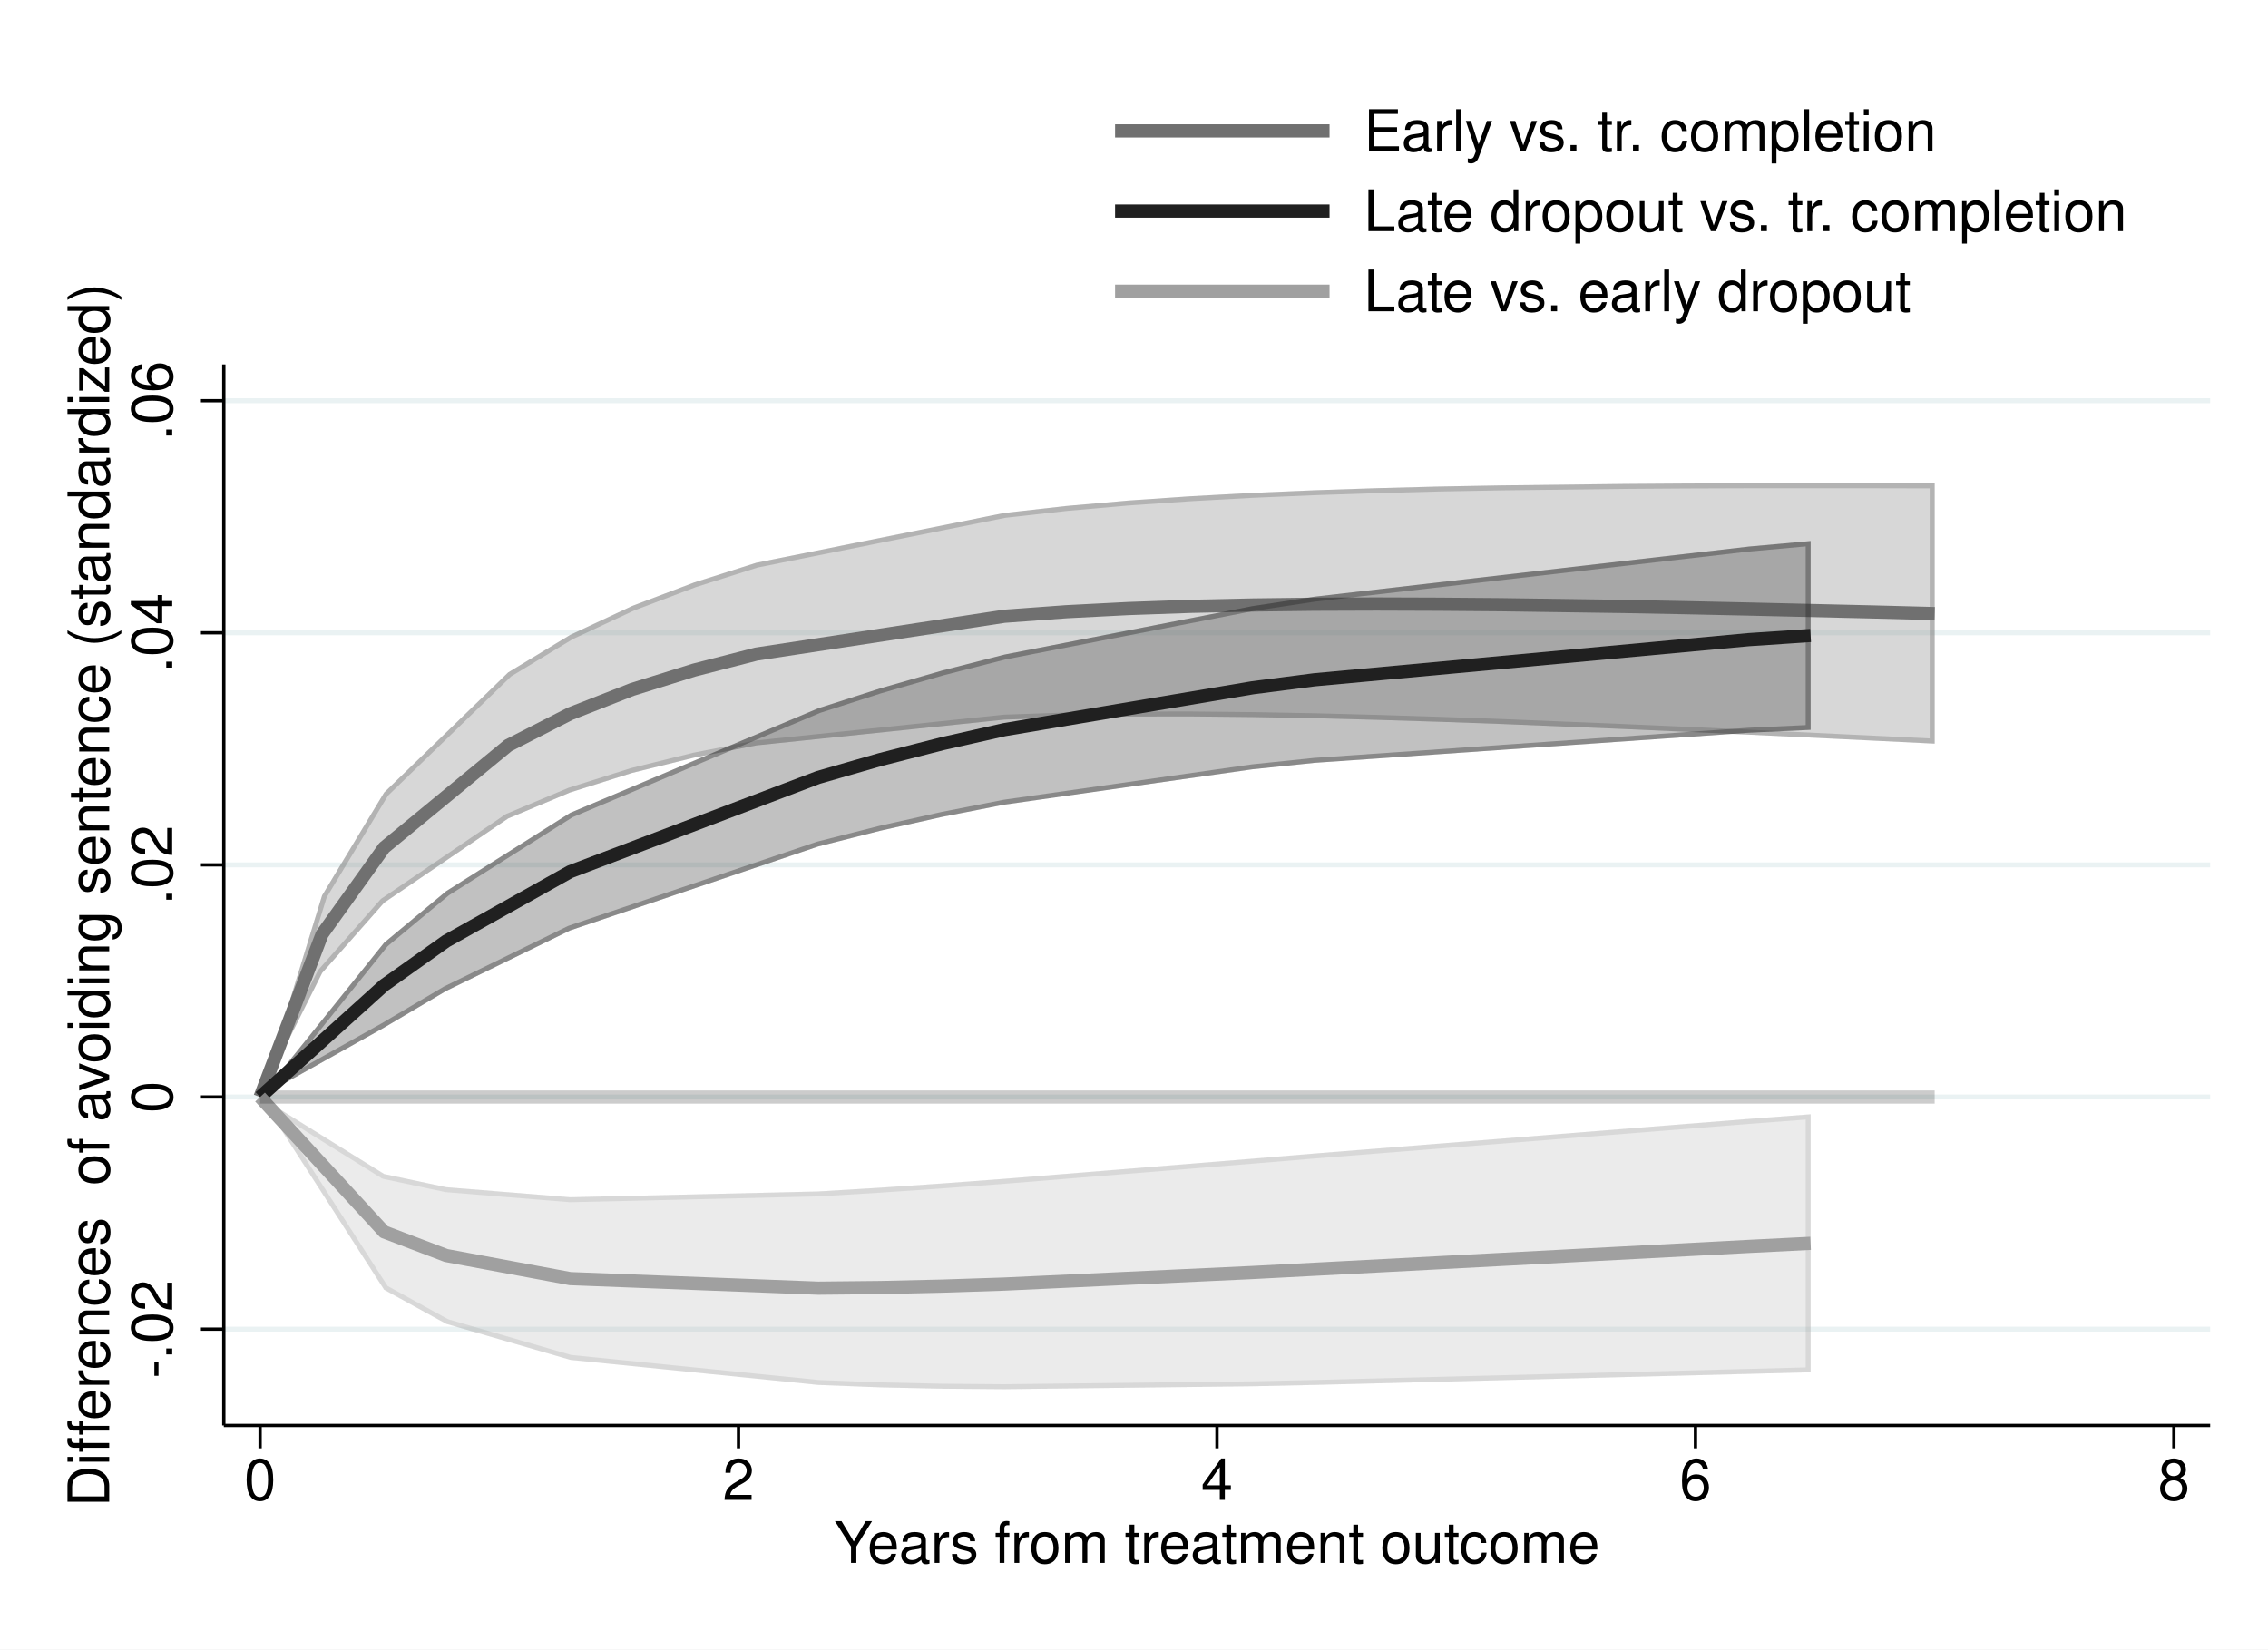
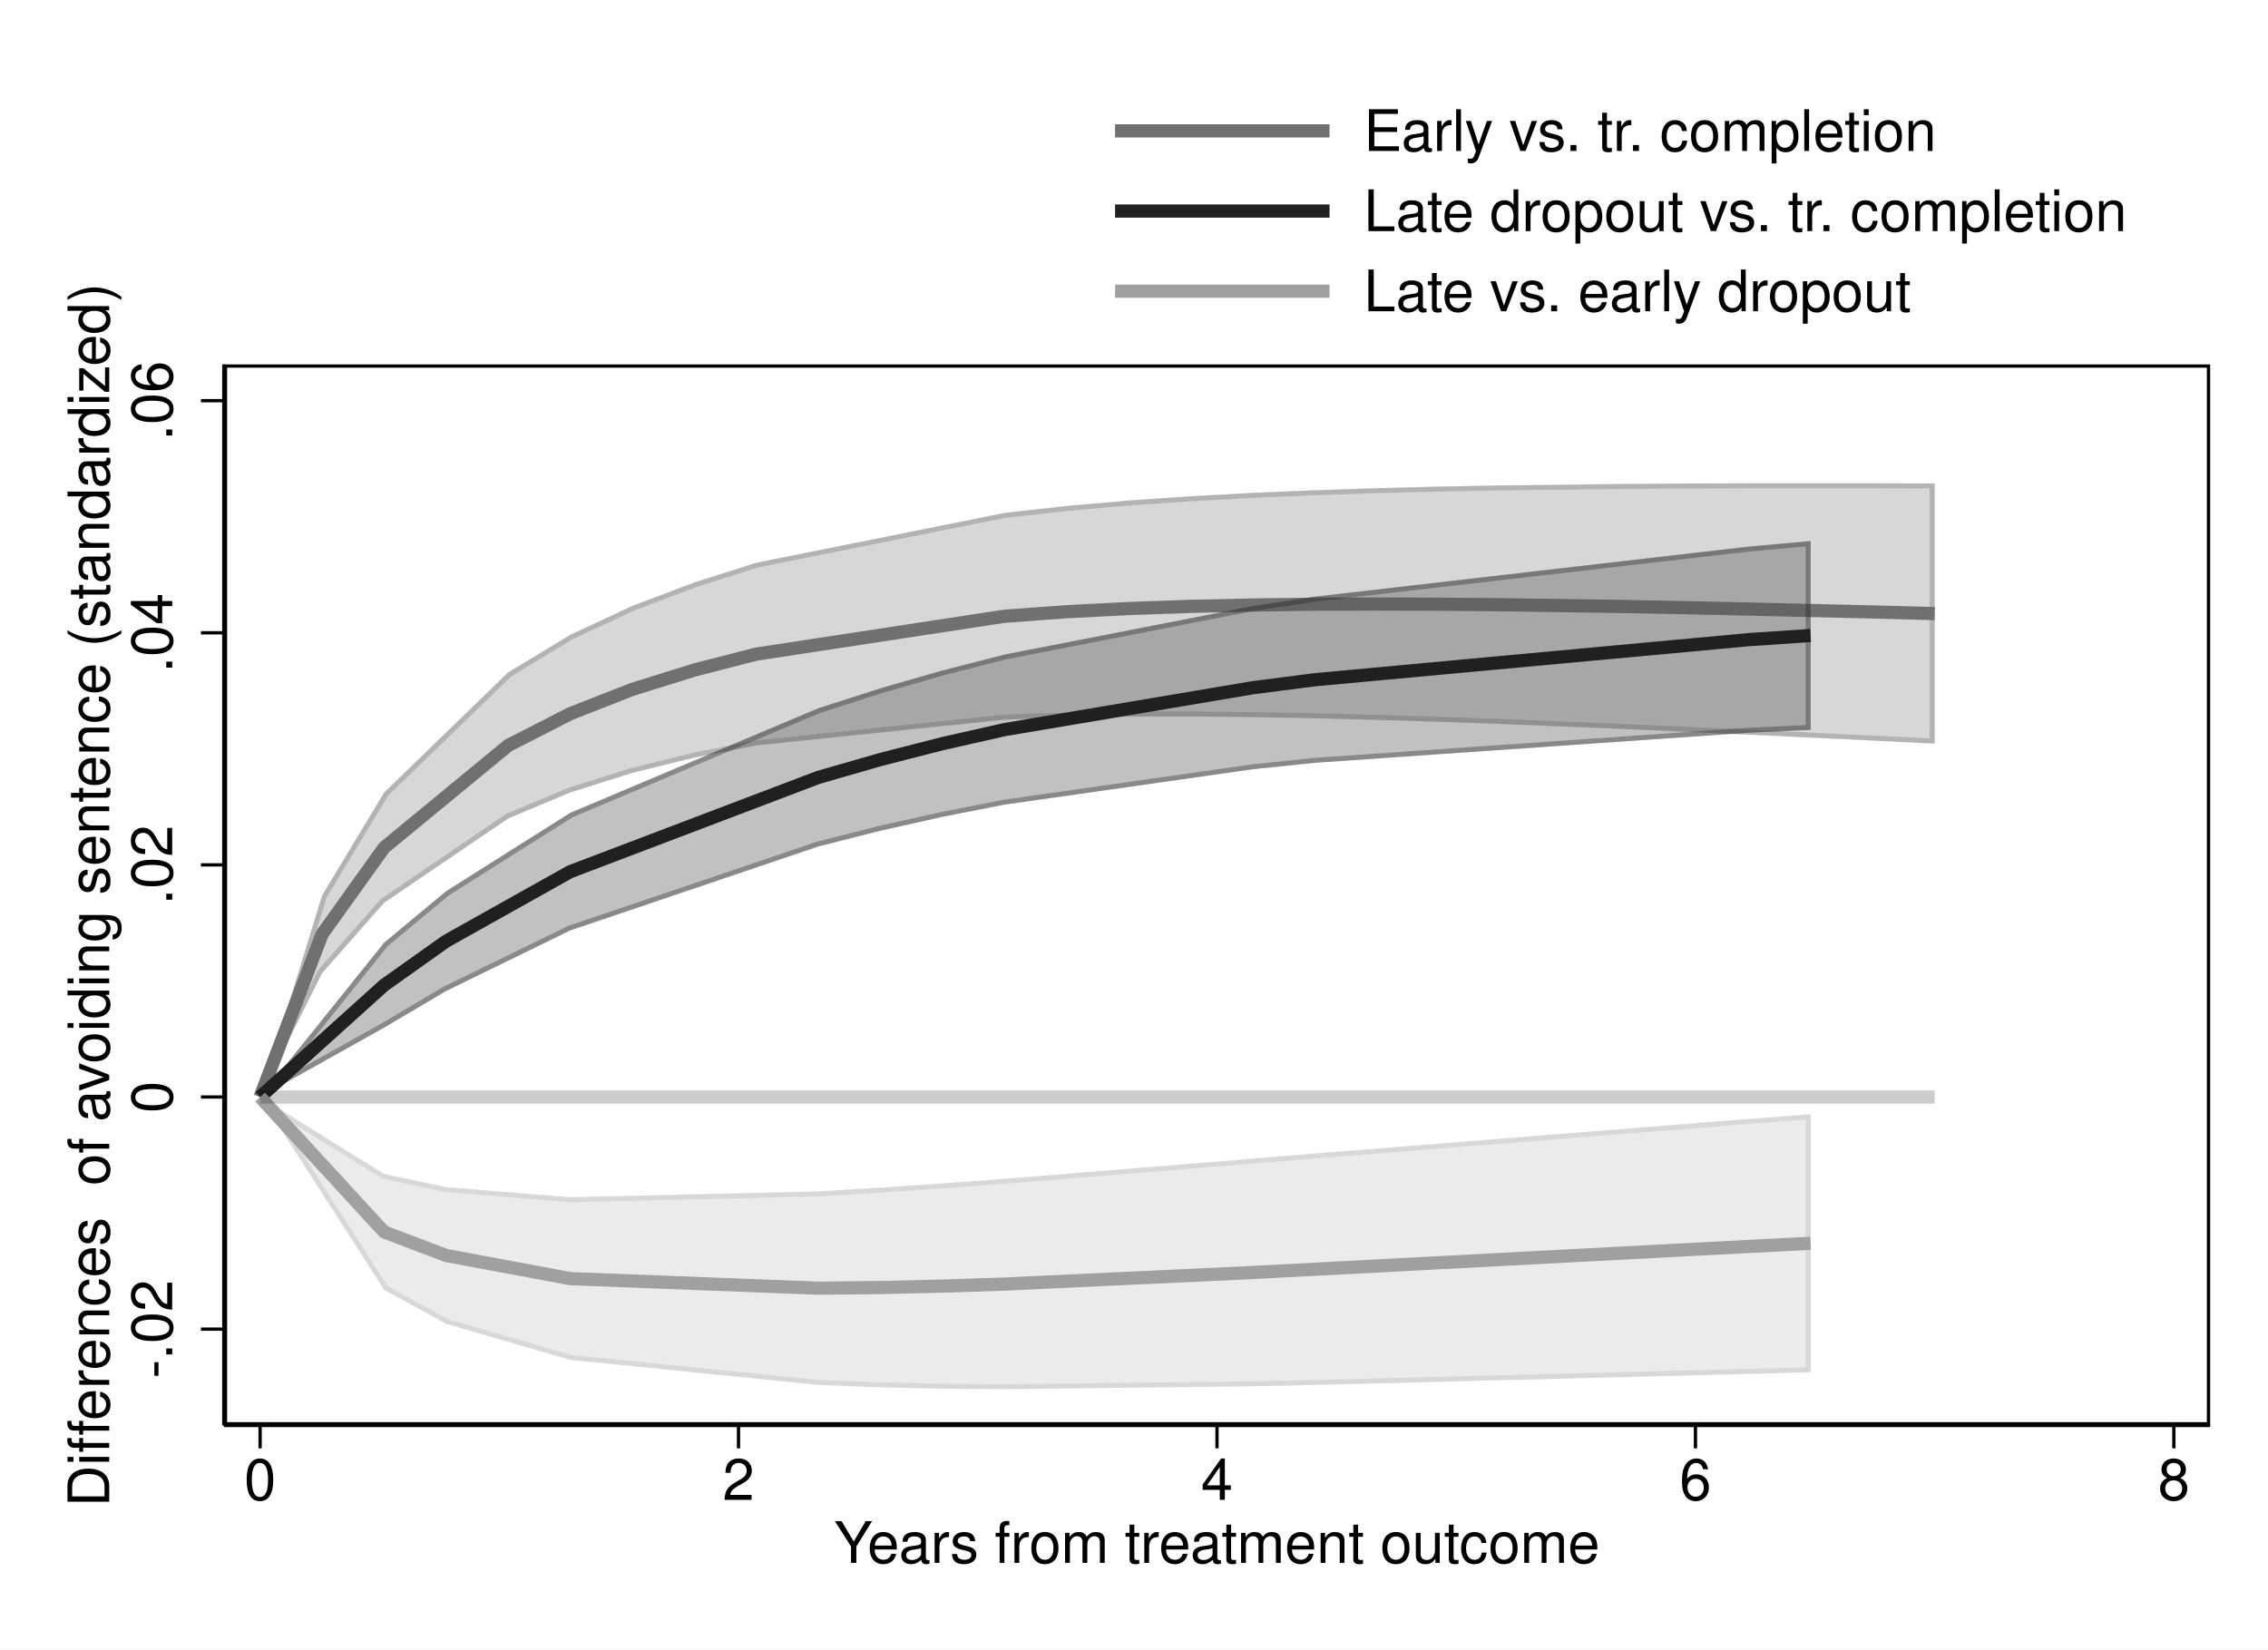
<svg xmlns="http://www.w3.org/2000/svg" xmlns:xlink="http://www.w3.org/1999/xlink" version="1.1" width="5.50in" height="4.00in" viewBox="0 0 3960 2880">
  <rect x="0" y="0" width="3960" height="2880" style="fill:#FFFFFF;stroke:none" />
  <rect x="0.00" y="0.00" width="3959.88" height="2880.00" style="fill:#FFFFFF" />
  <rect x="2.88" y="2.88" width="3954.12" height="2874.24" style="fill:none;stroke:#FFFFFF;stroke-width:5.76" />
  <rect x="390.80" y="636.34" width="3468.22" height="1852.84" style="fill:#FFFFFF" />
-   <rect x="393.68" y="639.22" width="3462.46" height="1847.08" style="fill:none;stroke:#FFFFFF;stroke-width:5.76" />
-   <line x1="390.80" y1="2321.00" x2="3859.02" y2="2321.00" style="stroke:#EAF2F3;stroke-width:8.64" />
-   <line x1="390.80" y1="1915.59" x2="3859.02" y2="1915.59" style="stroke:#EAF2F3;stroke-width:8.64" />
-   <line x1="390.80" y1="1510.29" x2="3859.02" y2="1510.29" style="stroke:#EAF2F3;stroke-width:8.64" />
-   <line x1="390.80" y1="1105.00" x2="3859.02" y2="1105.00" style="stroke:#EAF2F3;stroke-width:8.64" />
-   <line x1="390.80" y1="699.70" x2="3859.02" y2="699.70" style="stroke:#EAF2F3;stroke-width:8.64" />
+   <rect x="393.68" y="639.22" width="3462.46" height="1847.08" style="fill:none;stroke:#000000;stroke-width:5.76" />
  <defs>
-     <path id="path_lLgxMORx" d="M454.16 1915.59 L454.16 1915.59 L562.44 1699.14 L670.73 1576.38 L887.29 1429.23 L995.57 1383.82 L1103.85 1349.66 L1212.13 1322.93 L1320.54 1301.64 L1753.66 1256.60 L1861.94 1252.88 L1970.22 1251.15 L2078.51 1251.03 L2186.79 1252.14 L2295.07 1254.12 L2403.35 1256.97 L2511.63 1260.31 L2620.03 1264.15 L2836.60 1273.06 L2944.88 1277.88 L3053.16 1282.83 L3269.72 1293.23 L3378.00 1298.55 L3378.00 844.25 L3269.72 844.00 L3053.16 844.00 L2944.88 844.37 L2836.60 845.12 L2620.03 847.71 L2511.63 849.69 L2403.35 852.54 L2295.07 856.13 L2186.79 860.71 L2078.51 866.65 L1970.22 874.07 L1861.94 883.60 L1753.66 895.73 L1320.54 982.73 L1212.13 1017.13 L1103.85 1058.10 L995.57 1108.71 L887.29 1174.18 L670.73 1383.94 L562.44 1563.51 L454.16 1915.59 L454.16 1915.59 Z" stroke-linejoin="round" />
+     <path id="path_ieVACHOe" d="M454.16 1915.59 L454.16 1915.59 L562.44 1699.14 L670.73 1576.38 L887.29 1429.23 L995.57 1383.82 L1103.85 1349.66 L1212.13 1322.93 L1320.54 1301.64 L1753.66 1256.60 L1861.94 1252.88 L1970.22 1251.15 L2078.51 1251.03 L2186.79 1252.14 L2295.07 1254.12 L2403.35 1256.97 L2511.63 1260.31 L2620.03 1264.15 L2836.60 1273.06 L2944.88 1277.88 L3053.16 1282.83 L3269.72 1293.23 L3378.00 1298.55 L3378.00 844.25 L3269.72 844.00 L3053.16 844.00 L2944.88 844.37 L2836.60 845.12 L2620.03 847.71 L2511.63 849.69 L2403.35 852.54 L2295.07 856.13 L2186.79 860.71 L2078.51 866.65 L1970.22 874.07 L1861.94 883.60 L1753.66 895.73 L1320.54 982.73 L1212.13 1017.13 L1103.85 1058.10 L995.57 1108.71 L887.29 1174.18 L670.73 1383.94 L562.44 1563.51 L454.16 1915.59 L454.16 1915.59 Z" stroke-linejoin="round" />
  </defs>
  <defs>
-     <clipPath id="clipPath_QIGMUcmp">
-       <use xlink:href="#path_lLgxMORx" />
+     <clipPath id="clipPath_UkFfPFMu">
+       <use xlink:href="#path_ieVACHOe" />
    </clipPath>
  </defs>
-   <use xlink:href="#path_lLgxMORx" style="stroke:none;fill:#8D8D8D;fill-opacity:0.35" />
-   <use xlink:href="#path_lLgxMORx" style="fill:none;stroke:#707070;stroke-opacity:0.35;stroke-width:17.28" clip-path="url(#clipPath_QIGMUcmp)" />
+   <use xlink:href="#path_ieVACHOe" style="stroke:none;fill:#8D8D8D;fill-opacity:0.35" />
+   <use xlink:href="#path_ieVACHOe" style="fill:none;stroke:#707070;stroke-opacity:0.35;stroke-width:17.28" clip-path="url(#clipPath_UkFfPFMu)" />
  <path d=" M454.04 1915.71 L562.32 1631.45 L670.60 1480.22 L887.29 1301.77 L995.57 1246.33 L1103.85 1203.88 L1212.13 1170.09 L1320.41 1142.25 L1753.54 1076.16 L1861.82 1068.24 L1970.22 1062.67 L2078.51 1058.84 L2186.79 1056.49 L2295.07 1055.13 L2403.35 1054.75 L2511.63 1055.13 L2619.91 1055.99 L2836.47 1059.09 L2944.76 1061.19 L3053.04 1063.54 L3269.72 1068.61 L3378.00 1071.46" stroke-linejoin="round" style="fill:none;stroke:#707070;stroke-width:23.04" />
  <defs>
-     <path id="path_EpkZyXUS" d="M454.16 1915.59 L454.16 1915.59 L670.73 1794.43 L779.01 1730.45 L995.57 1624.76 L1428.82 1478.12 L1537.10 1450.64 L1645.38 1426.39 L1753.66 1405.10 L2186.79 1343.35 L2295.07 1332.09 L3053.16 1279.49 L3161.44 1274.42 L3161.44 944.74 L3053.16 954.51 L2295.07 1042.01 L2186.79 1058.47 L1753.66 1143.11 L1645.38 1170.84 L1537.10 1202.02 L1428.82 1236.80 L995.57 1419.46 L779.01 1556.20 L670.73 1646.17 L454.16 1915.59 L454.16 1915.59 Z" stroke-linejoin="round" />
+     <path id="path_nFhbESdj" d="M454.16 1915.59 L454.16 1915.59 L670.73 1794.43 L779.01 1730.45 L995.57 1624.76 L1428.82 1478.12 L1537.10 1450.64 L1645.38 1426.39 L1753.66 1405.10 L2186.79 1343.35 L2295.07 1332.09 L3053.16 1279.49 L3161.44 1274.42 L3161.44 944.74 L3053.16 954.51 L2295.07 1042.01 L2186.79 1058.47 L1753.66 1143.11 L1645.38 1170.84 L1537.10 1202.02 L1428.82 1236.80 L995.57 1419.46 L779.01 1556.20 L670.73 1646.17 L454.16 1915.59 L454.16 1915.59 Z" stroke-linejoin="round" />
  </defs>
  <defs>
-     <clipPath id="clipPath_UwRAFqvm">
-       <use xlink:href="#path_EpkZyXUS" />
+     <clipPath id="clipPath_JugLmlPw">
+       <use xlink:href="#path_nFhbESdj" />
    </clipPath>
  </defs>
-   <use xlink:href="#path_EpkZyXUS" style="stroke:none;fill:#4D4D4D;fill-opacity:0.35" />
-   <use xlink:href="#path_EpkZyXUS" style="fill:none;stroke:#202020;stroke-opacity:0.35;stroke-width:17.28" clip-path="url(#clipPath_UwRAFqvm)" />
+   <use xlink:href="#path_nFhbESdj" style="stroke:none;fill:#4D4D4D;fill-opacity:0.35" />
+   <use xlink:href="#path_nFhbESdj" style="fill:none;stroke:#202020;stroke-opacity:0.35;stroke-width:17.28" clip-path="url(#clipPath_JugLmlPw)" />
  <path d=" M454.04 1915.71 L670.60 1720.43 L779.01 1643.45 L995.57 1522.17 L1428.69 1357.58 L1536.97 1326.39 L1645.26 1298.67 L1753.54 1274.17 L2186.79 1201.03 L2295.07 1187.05 L3053.04 1117.00 L3161.32 1109.70" stroke-linejoin="round" style="fill:none;stroke:#202020;stroke-width:23.04" />
  <defs>
-     <path id="path_dGtyhFoi" d="M454.16 1915.59 L454.16 1915.59 L670.73 2252.20 L779.01 2311.72 L995.57 2374.59 L1428.82 2418.40 L1537.10 2422.61 L1645.38 2424.96 L1753.66 2425.82 L2186.79 2420.75 L2295.07 2418.40 L3053.16 2399.09 L3161.44 2396.25 L3161.44 1945.78 L3053.16 1953.95 L2295.07 2014.34 L2186.79 2023.38 L1753.66 2058.52 L1645.38 2066.57 L1537.10 2073.99 L1428.82 2080.55 L995.57 2090.70 L779.01 2073.12 L670.73 2050.11 L454.16 1915.59 L454.16 1915.59 Z" stroke-linejoin="round" />
+     <path id="path_zMnQEexG" d="M454.16 1915.59 L454.16 1915.59 L670.73 2252.20 L779.01 2311.72 L995.57 2374.59 L1428.82 2418.40 L1537.10 2422.61 L1645.38 2424.96 L1753.66 2425.82 L2186.79 2420.75 L2295.07 2418.40 L3053.16 2399.09 L3161.44 2396.25 L3161.44 1945.78 L3053.16 1953.95 L2295.07 2014.34 L2186.79 2023.38 L1753.66 2058.52 L1645.38 2066.57 L1537.10 2073.99 L1428.82 2080.55 L995.57 2090.70 L779.01 2073.12 L670.73 2050.11 L454.16 1915.59 L454.16 1915.59 Z" stroke-linejoin="round" />
  </defs>
  <defs>
-     <clipPath id="clipPath_yQsOgNqW">
-       <use xlink:href="#path_dGtyhFoi" />
+     <clipPath id="clipPath_NxzGkjKn">
+       <use xlink:href="#path_zMnQEexG" />
    </clipPath>
  </defs>
-   <use xlink:href="#path_dGtyhFoi" style="stroke:none;fill:#B3B3B3;fill-opacity:0.25" />
-   <use xlink:href="#path_dGtyhFoi" style="fill:none;stroke:#A0A0A0;stroke-opacity:0.25;stroke-width:17.28" clip-path="url(#clipPath_yQsOgNqW)" />
+   <use xlink:href="#path_zMnQEexG" style="stroke:none;fill:#B3B3B3;fill-opacity:0.25" />
+   <use xlink:href="#path_zMnQEexG" style="fill:none;stroke:#A0A0A0;stroke-opacity:0.25;stroke-width:17.28" clip-path="url(#clipPath_NxzGkjKn)" />
  <path d=" M454.04 1915.71 L670.60 2151.21 L779.01 2192.42 L995.57 2232.77 L1428.69 2249.47 L1536.97 2248.36 L1645.26 2245.89 L1753.54 2242.30 L2186.79 2222.12 L2295.07 2216.43 L3053.04 2176.58 L3161.32 2171.14" stroke-linejoin="round" style="fill:none;stroke:#A0A0A0;stroke-width:23.04" />
  <path d=" M454.04 1915.71 L562.32 1915.71 L670.60 1915.71 L779.01 1915.71 L887.29 1915.71 L995.57 1915.71 L1103.85 1915.71 L1212.13 1915.71 L1320.41 1915.71 L1428.69 1915.71 L1536.97 1915.71 L1645.26 1915.71 L1753.54 1915.71 L1861.82 1915.71 L1970.22 1915.71 L2078.51 1915.71 L2186.79 1915.71 L2295.07 1915.71 L2403.35 1915.71 L2511.63 1915.71 L2619.91 1915.71 L2728.19 1915.71 L2836.47 1915.71 L2944.76 1915.71 L3053.04 1915.71 L3161.32 1915.71 L3269.72 1915.71 L3378.00 1915.71" stroke-linejoin="round" style="fill:none;stroke:#000000;stroke-opacity:0.20;stroke-width:23.04" />
  <line x1="390.80" y1="2489.19" x2="390.80" y2="636.34" style="stroke:#000000;stroke-width:5.76" />
  <line x1="390.80" y1="2321.00" x2="350.83" y2="2321.00" style="stroke:#000000;stroke-width:5.76" />
  <text x="300.72" y="2321.00" style="font-family:'Helvetica';font-size:99.99px;fill:#000000" transform="rotate(-90 300.72,2321.00)" text-anchor="middle">-.02</text>
  <line x1="390.80" y1="1915.59" x2="350.83" y2="1915.59" style="stroke:#000000;stroke-width:5.76" />
  <text x="300.72" y="1915.59" style="font-family:'Helvetica';font-size:99.99px;fill:#000000" transform="rotate(-90 300.72,1915.59)" text-anchor="middle">0</text>
  <line x1="390.80" y1="1510.29" x2="350.83" y2="1510.29" style="stroke:#000000;stroke-width:5.76" />
  <text x="300.72" y="1510.29" style="font-family:'Helvetica';font-size:99.99px;fill:#000000" transform="rotate(-90 300.72,1510.29)" text-anchor="middle">.02</text>
  <line x1="390.80" y1="1105.00" x2="350.83" y2="1105.00" style="stroke:#000000;stroke-width:5.76" />
  <text x="300.72" y="1105.00" style="font-family:'Helvetica';font-size:99.99px;fill:#000000" transform="rotate(-90 300.72,1105.00)" text-anchor="middle">.04</text>
  <line x1="390.80" y1="699.70" x2="350.83" y2="699.70" style="stroke:#000000;stroke-width:5.76" />
  <text x="300.72" y="699.70" style="font-family:'Helvetica';font-size:99.99px;fill:#000000" transform="rotate(-90 300.72,699.70)" text-anchor="middle">.06</text>
  <text x="190.71" y="1562.76" style="font-family:'Helvetica';font-size:99.99px;fill:#000000" transform="rotate(-90 190.71,1562.76)" text-anchor="middle">Differences  of avoiding sentence (standardized)</text>
  <line x1="390.80" y1="2489.19" x2="3859.02" y2="2489.19" style="stroke:#000000;stroke-width:5.76" />
  <line x1="454.16" y1="2489.19" x2="454.16" y2="2529.16" style="stroke:#000000;stroke-width:5.76" />
  <text x="454.16" y="2619.14" style="font-family:'Helvetica';font-size:99.99px;fill:#000000" text-anchor="middle">0</text>
  <line x1="1289.47" y1="2489.19" x2="1289.47" y2="2529.16" style="stroke:#000000;stroke-width:5.76" />
  <text x="1289.47" y="2619.14" style="font-family:'Helvetica';font-size:99.99px;fill:#000000" text-anchor="middle">2</text>
  <line x1="2124.91" y1="2489.19" x2="2124.91" y2="2529.16" style="stroke:#000000;stroke-width:5.76" />
  <text x="2124.91" y="2619.14" style="font-family:'Helvetica';font-size:99.99px;fill:#000000" text-anchor="middle">4</text>
  <line x1="2960.35" y1="2489.19" x2="2960.35" y2="2529.16" style="stroke:#000000;stroke-width:5.76" />
  <text x="2960.35" y="2619.14" style="font-family:'Helvetica';font-size:99.99px;fill:#000000" text-anchor="middle">6</text>
  <line x1="3795.66" y1="2489.19" x2="3795.66" y2="2529.16" style="stroke:#000000;stroke-width:5.76" />
  <text x="3795.66" y="2619.14" style="font-family:'Helvetica';font-size:99.99px;fill:#000000" text-anchor="middle">8</text>
  <text x="2124.91" y="2729.16" style="font-family:'Helvetica';font-size:99.99px;fill:#000000" text-anchor="middle">Years from treatment outcome</text>
  <line x1="1946.96" y1="228.57" x2="2321.43" y2="228.57" style="stroke:#707070;stroke-width:23.04" />
  <line x1="1946.96" y1="368.54" x2="2321.43" y2="368.54" style="stroke:#202020;stroke-width:23.04" />
  <line x1="1946.96" y1="508.50" x2="2321.43" y2="508.50" style="stroke:#A0A0A0;stroke-width:23.04" />
  <text x="2381.32" y="263.60" style="font-family:'Helvetica';font-size:99.99px;fill:#000000">Early vs. tr. completion</text>
  <text x="2381.32" y="403.57" style="font-family:'Helvetica';font-size:99.99px;fill:#000000">Late dropout vs. tr. completion</text>
  <text x="2381.32" y="543.53" style="font-family:'Helvetica';font-size:99.99px;fill:#000000">Late vs. early dropout</text>
</svg>
